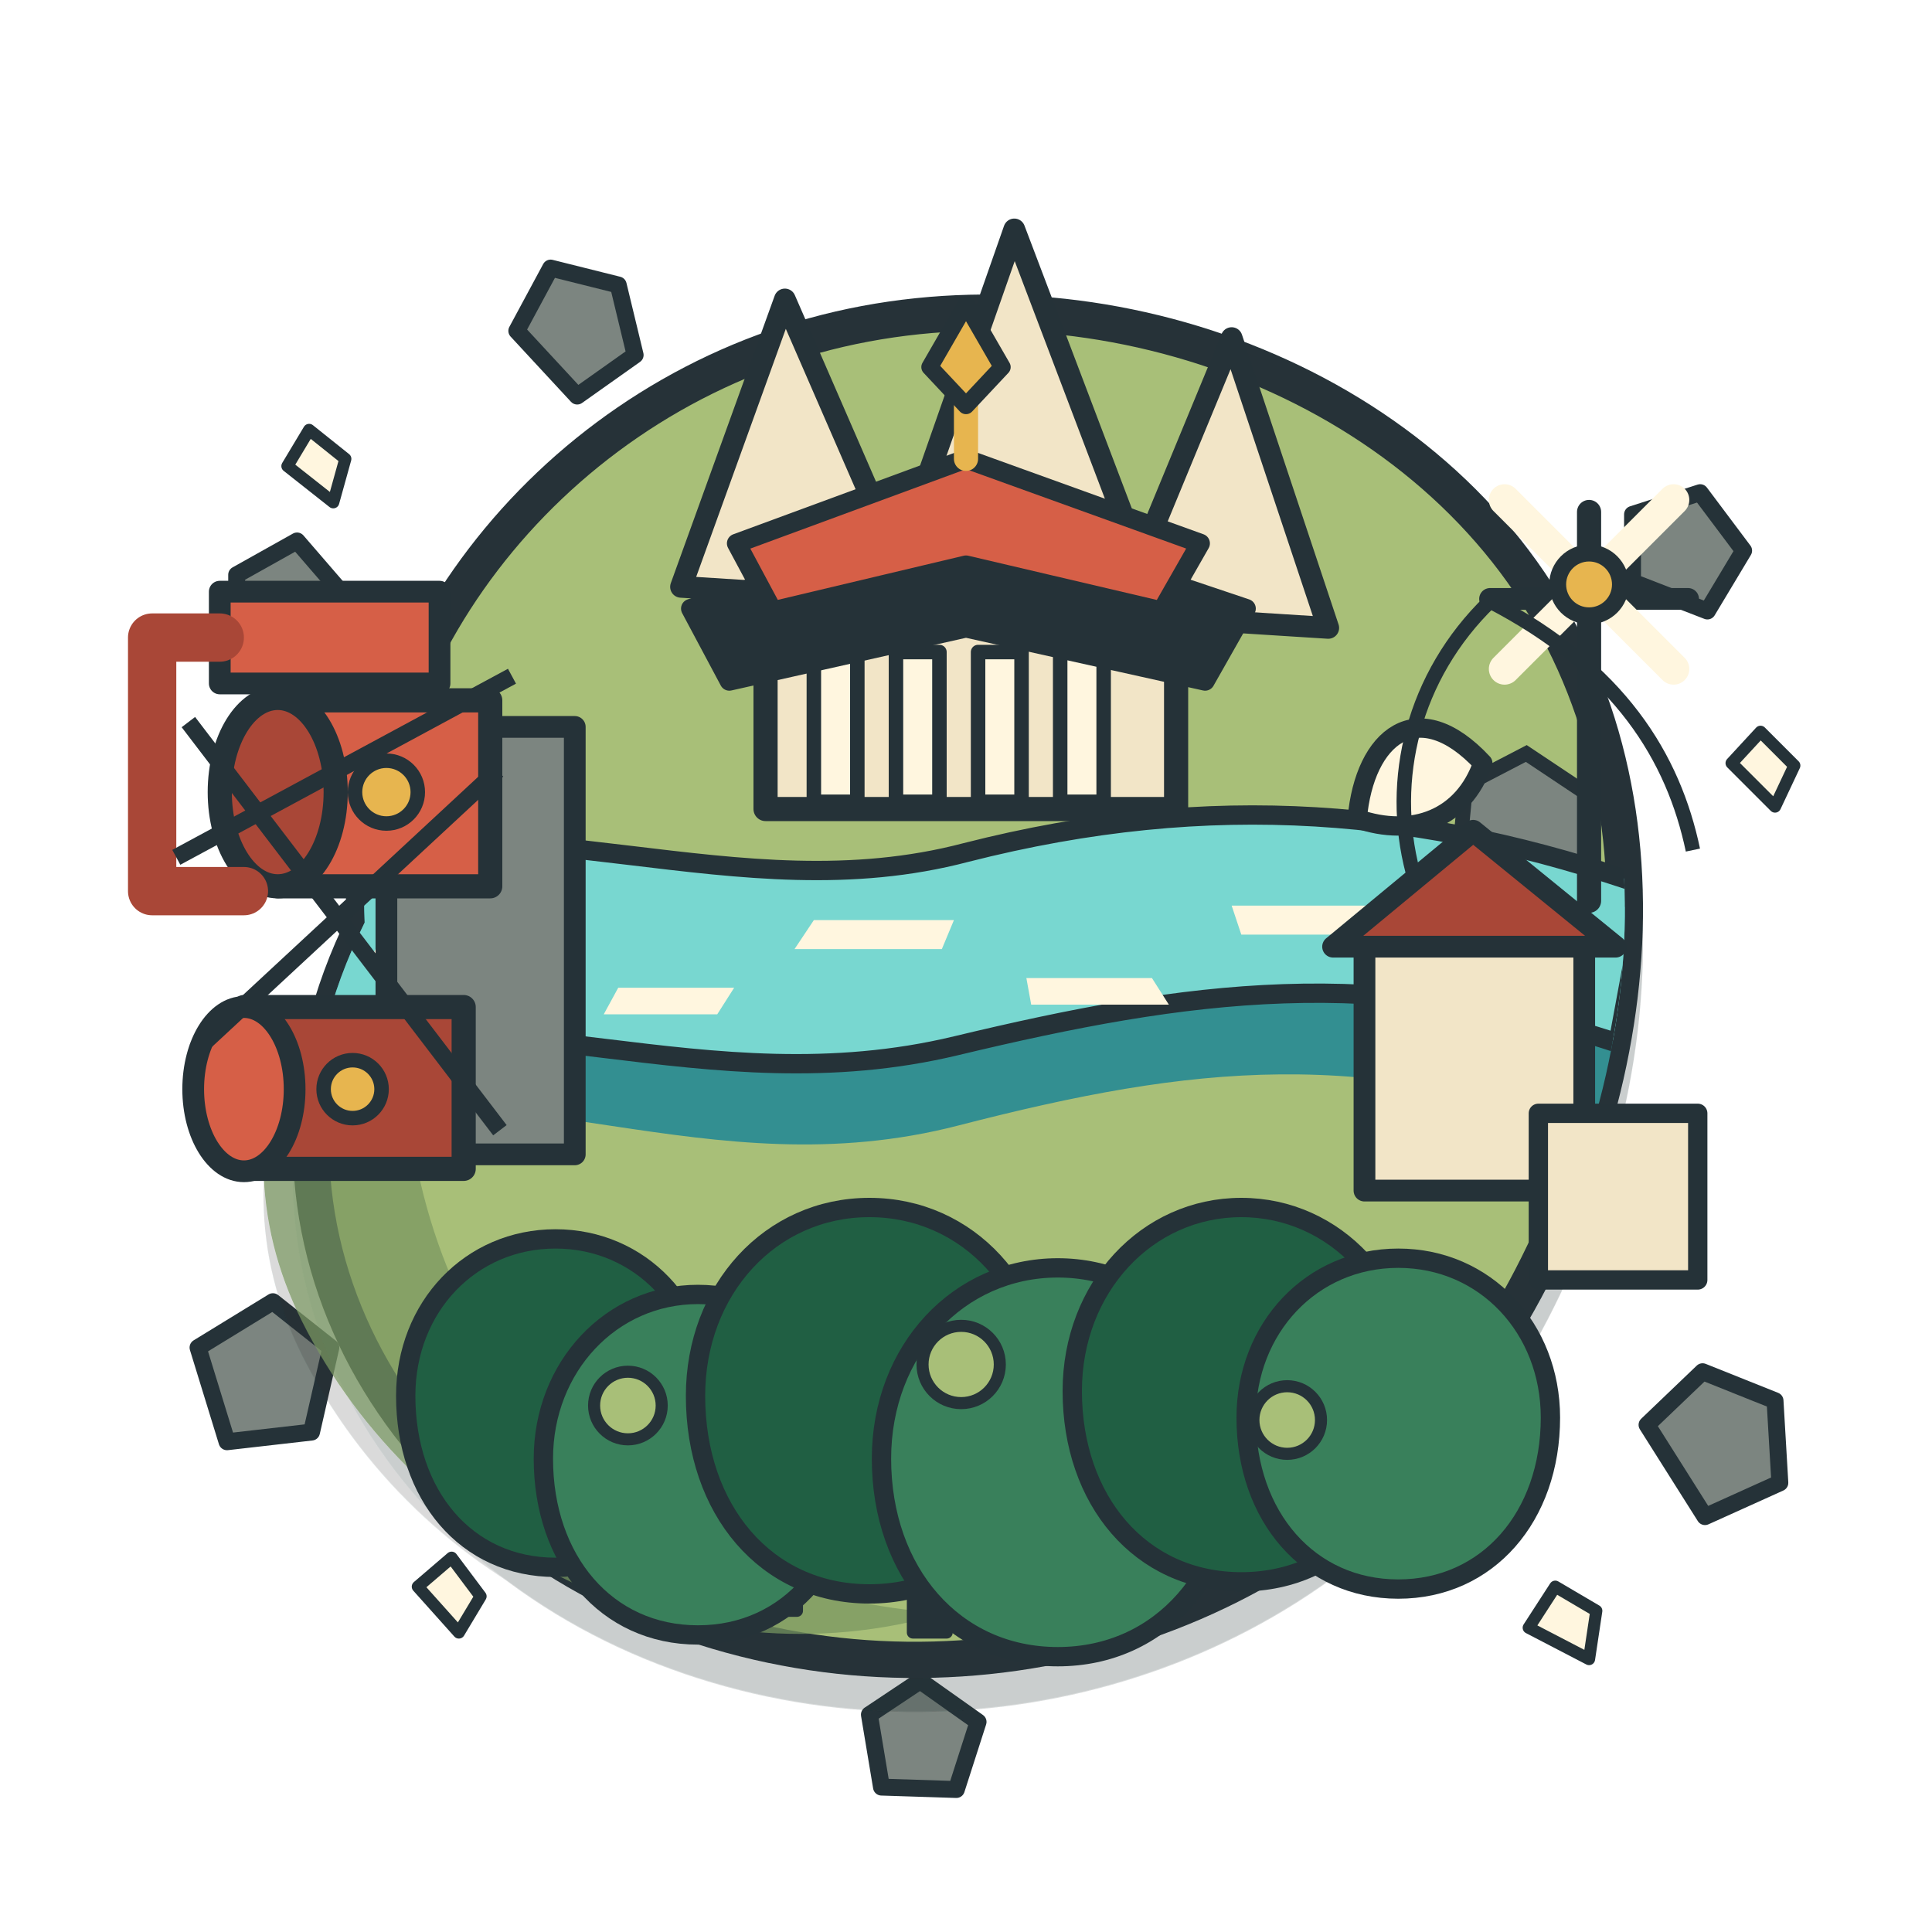
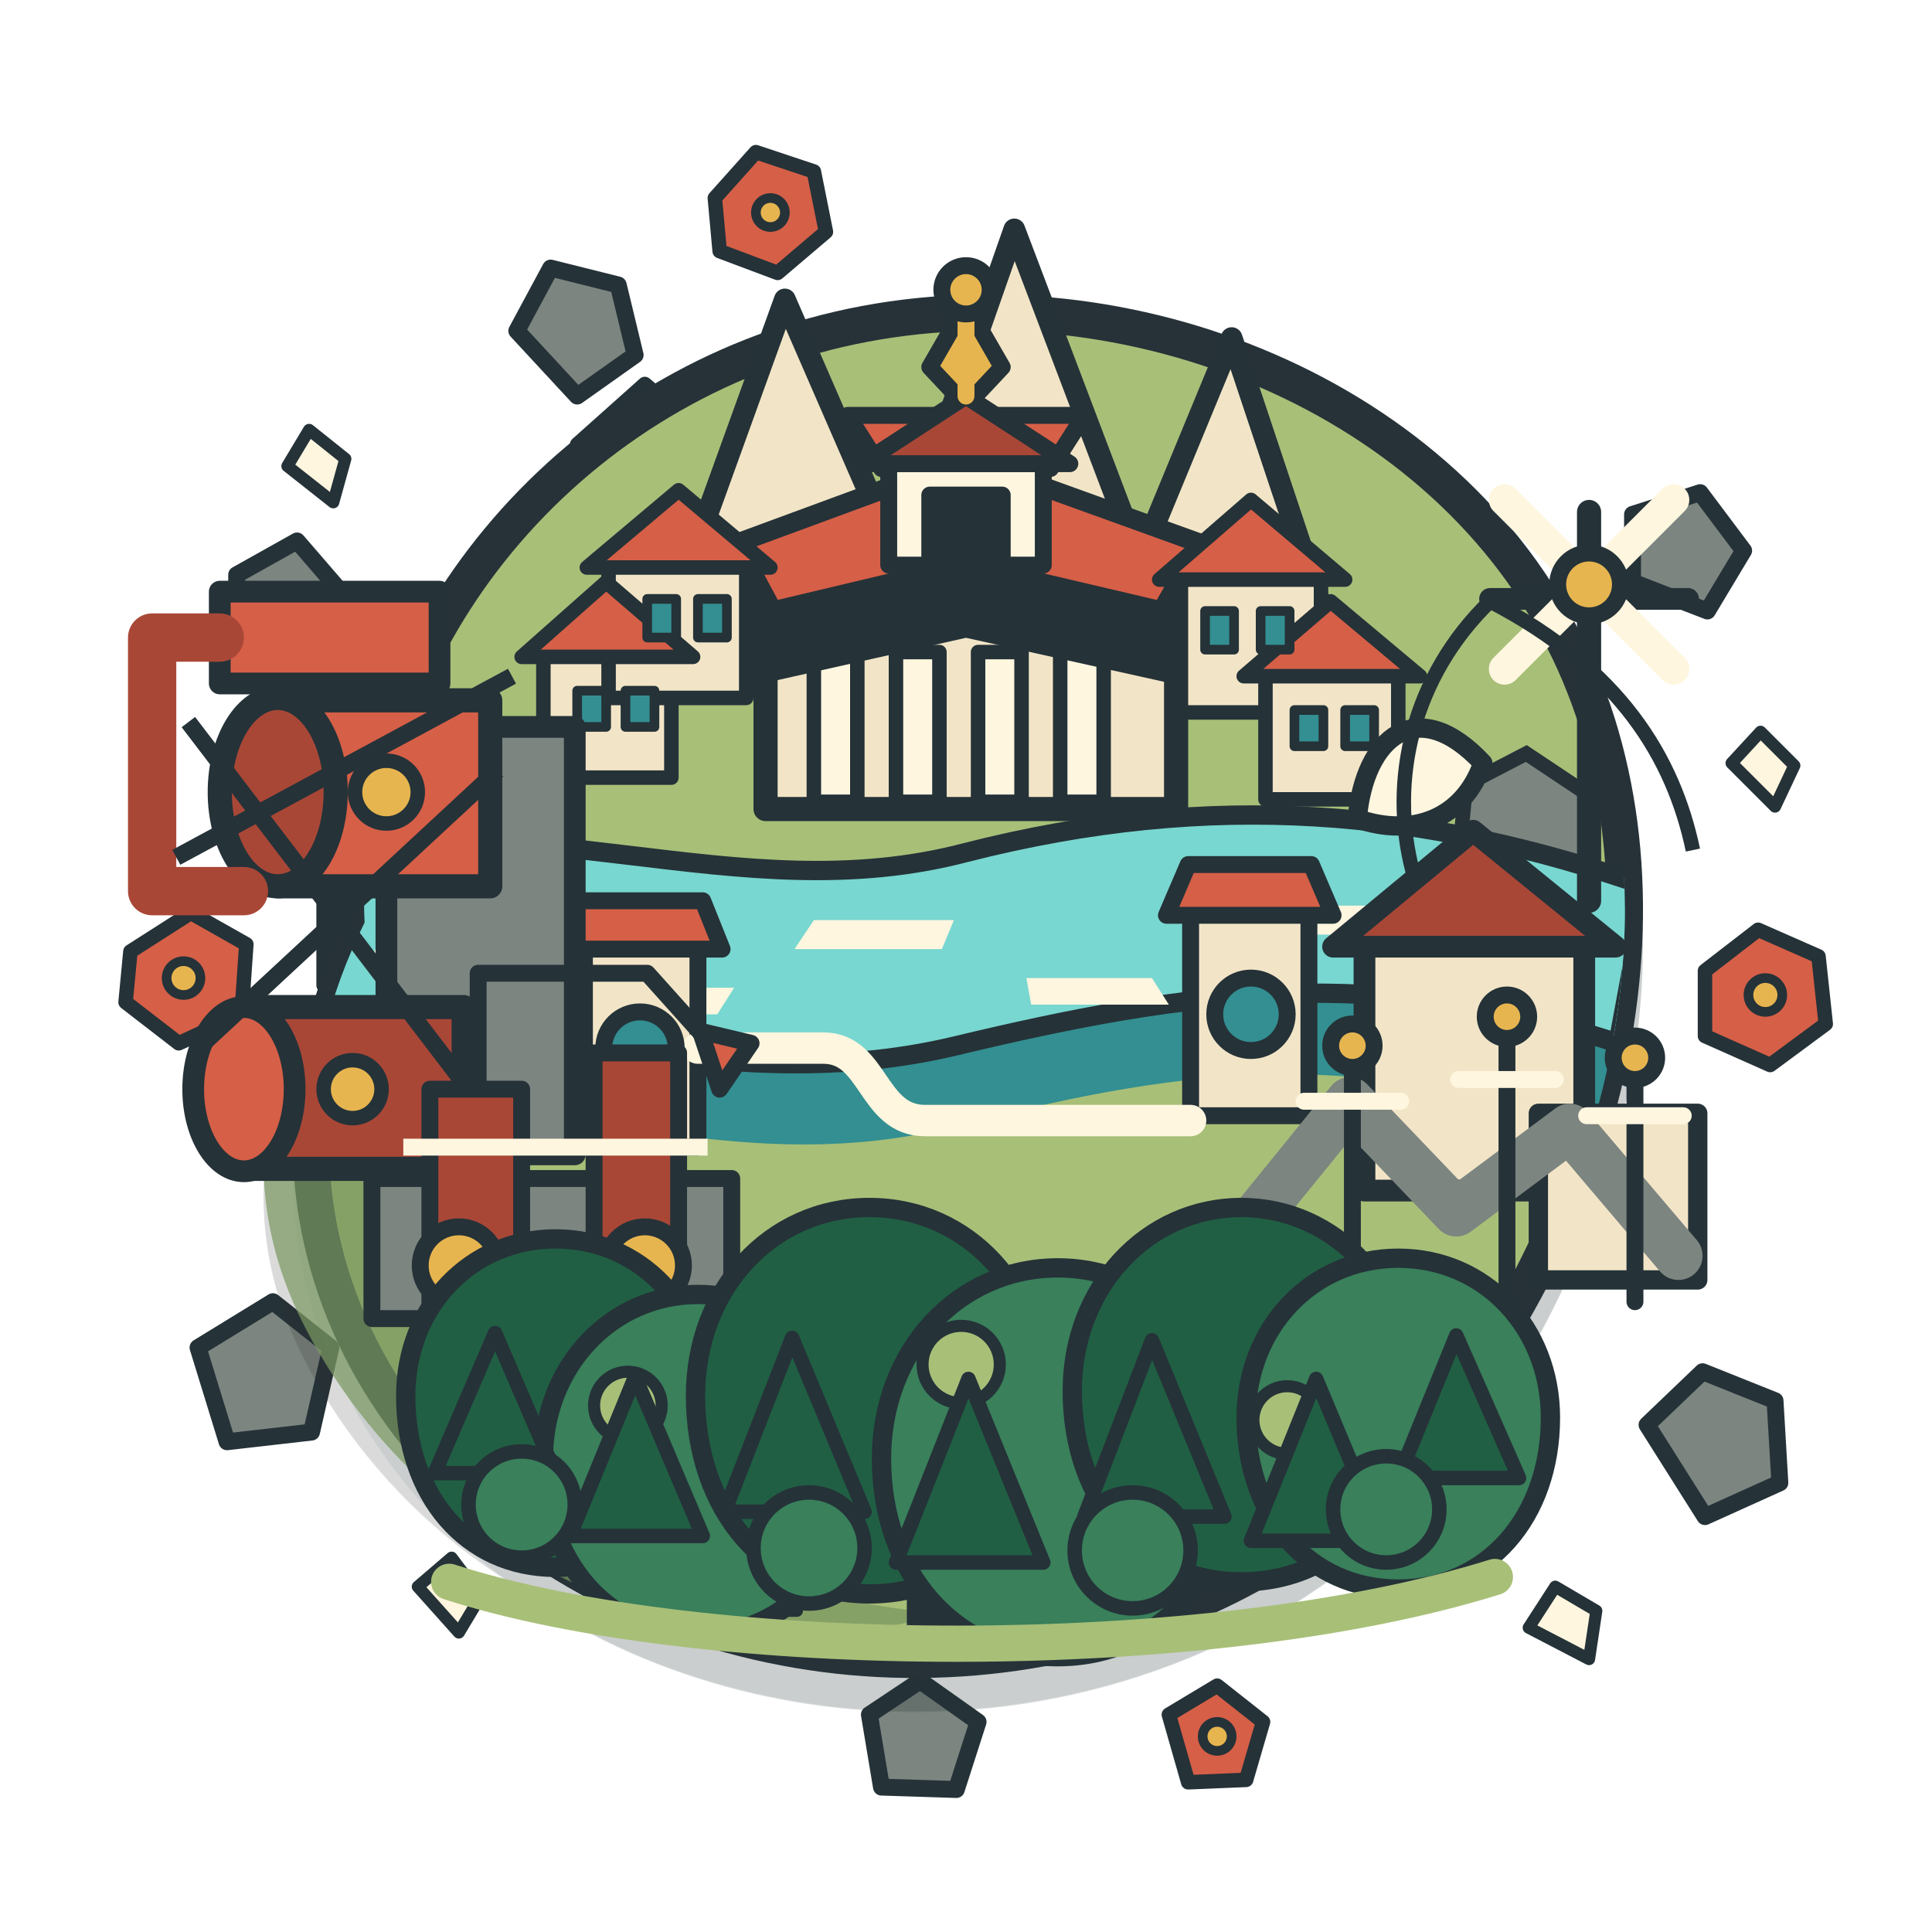
<svg xmlns="http://www.w3.org/2000/svg" viewBox="0 0 800 800" role="presentation" aria-hidden="true">
  <defs>
    <clipPath id="fallback-core-clip">
      <path d="M151 382C146 274 225 170 337 139C449 108 584 154 642 255C700 356 671 493 598 585C525 677 391 713 275 668C159 623 91 503 151 382Z" />
    </clipPath>
    <filter id="fallback-soft-shadow" x="-20%" y="-20%" width="140%" height="150%">
      <feDropShadow dx="0" dy="14" stdDeviation="0" flood-color="#253238" flood-opacity=".24" />
    </filter>
  </defs>
  <g id="fallback-exterior-debris" fill="#7c8580" stroke="#253238" stroke-width="7" stroke-linejoin="round">
    <path d="M98 238l25-14 19 22-13 30-31-8z" />
    <path d="M676 213l28-9 18 24-15 25-31-12z" />
    <path d="M82 558l31-19 24 19-8 35-35 4z" />
    <path d="M682 590l23-22 30 12 2 34-31 14z" />
    <path d="M360 710l21-14 24 17-9 28-31-1z" />
    <path d="M214 137l14-26 28 7 7 29-24 17z" />
    <g fill="#fff6df" stroke-width="5">
      <path d="M119 193l9-15 15 12-5 18z" />
      <path d="M717 316l12-13 14 14-8 17z" />
      <path d="M633 674l11-17 17 10-3 20z" />
      <path d="M173 657l14-12 12 16-9 15z" />
    </g>
  </g>
+   <g id="fallback-floating-debris" fill="#d65f47" stroke="#253238" stroke-width="6" stroke-linejoin="round">
+     <path d="M54 394l25-16 23 13-2 29-26 12-22-17z" />
+     <path d="M706 402l22-17 25 11 3 28-23 17-27-12z" />
+     <path d="M296 82l17-19 24 8 5 25-20 17-24-9z" />
+     <path d="M484 710l20-12 19 15-7 24-24 1z" />
+     <g fill="#e7b54f" stroke-width="4">
+       <circle cx="76" cy="405" r="7" />
+       <circle cx="731" cy="412" r="7" />
+       <circle cx="319" cy="88" r="6" />
+       <circle cx="504" cy="719" r="6" />
+     </g>
+   </g>
+   <g id="fallback-backside-houses" fill="#253238" stroke="#253238" stroke-width="6" stroke-linejoin="round">
+     <path d="M134 350l37-32 38 31v59h-75z" />
+     <path d="M578 346l35-31 39 33v58h-74z" />
+     <path d="M239 184l28-25 31 26v47h-59z" />
+     <path d="M507 187l28-25 30 25v48h-58z" />
+     <g fill="#e7b54f" stroke="none">
+       <path d="M154 359h13v18h-13zM178 359h13v18h-13z" />
+       <path d="M596 356h13v18h-13zM621 356h13v18h-13z" />
+       <path d="M255 190h11v15h-11zM275 190h11v15h-11z" />
+       <path d="M521 192h11v15h-11zM541 192h11v15h-11z" />
+     </g>
+   </g>
  <g id="fallback-planet-core" filter="url(#fallback-soft-shadow)">
    <path d="M151 382C146 274 225 170 337 139C449 108 584 154 642 255C700 356 671 493 598 585C525 677 391 713 275 668C159 623 91 503 151 382Z" fill="#a8bf78" stroke="#253238" stroke-width="15" stroke-linejoin="round" />
    <path d="M171 474C190 588 281 661 391 668C286 699 173 643 125 547C104 505 105 462 121 421Z" fill="#78965f" opacity=".72" />
    <g fill="#7c8580" stroke="#253238" stroke-width="6">
      <path d="M168 314l24-19 29 10 8 29-23 21-31-8z" />
      <path d="M607 325l25-13 27 18-2 31-29 14-24-19z" />
      <path d="M194 543l32-11 22 26-12 31-35 2-17-25z" />
      <path d="M568 548l29-17 27 22-5 34-34 9-24-25z" />
    </g>
  </g>
  <g id="fallback-water-band" clip-path="url(#fallback-core-clip)">
    <path d="M105 370C216 340 302 390 399 365C501 339 577 342 686 380L668 471C565 433 494 441 397 466C293 493 211 440 119 465Z" fill="#338f91" />
    <path d="M112 356C218 330 305 378 400 353C502 327 590 335 682 367L670 432C570 399 492 410 396 433C292 458 206 410 113 436Z" fill="#78d7d0" stroke="#253238" stroke-width="8" />
    <g fill="#fff6df">
      <path d="M160 384h65l-8 12h-63z" />
      <path d="M256 409h48l-7 11h-47z" />
      <path d="M337 381h58l-5 12h-61z" />
      <path d="M425 405h52l7 11h-57z" />
      <path d="M510 375h63l9 12h-68z" />
      <path d="M596 403h38l7 10h-43z" />
    </g>
  </g>
+   <g id="fallback-water-works" stroke="#253238" stroke-width="7" stroke-linejoin="round">
+     <path d="M242 392v83h47v-83z" fill="#f2e5c7" />
+     <path d="M232 393h67l-8-20h-51z" fill="#d65f47" />
+     <path d="M493 377v85h49v-85z" fill="#f2e5c7" />
+     <path d="M483 379h69l-9-21h-51z" fill="#d65f47" />
+     <path d="M289 434h52c21 0 20 30 42 30h110" fill="none" stroke="#fff6df" stroke-width="13" stroke-linecap="round" />
+     <g fill="#338f91">
+       <circle cx="265" cy="434" r="15" />
+       <circle cx="518" cy="420" r="15" />
+     </g>
+   </g>
  <g id="fallback-temple" stroke="#253238" stroke-linejoin="round">
    <path d="M282 243l43-119 47 108 48-137 52 137 38-92 40 120z" fill="#f2e5c7" stroke-width="9" />
    <path d="M317 255h170v80H317z" fill="#f2e5c7" stroke-width="10" />
    <g fill="#fff6df" stroke-width="6">
      <path d="M337 270h18v62h-18z" />
      <path d="M371 270h18v62h-18z" />
      <path d="M405 270h18v62h-18z" />
      <path d="M439 270h18v62h-18z" />
    </g>
    <path d="M286 252l114-39 116 39-17 30-99-22-98 22z" fill="#253238" stroke-width="8" />
    <path d="M305 225l95-35 97 35-16 28-81-19-80 19z" fill="#d65f47" stroke-width="8" />
    <path d="M400 190v-38" fill="none" stroke="#e7b54f" stroke-width="10" stroke-linecap="round" />
    <path d="M400 126l15 26-15 16-15-16z" fill="#e7b54f" stroke-width="7" />
+   </g>
+   <g id="fallback-summit-shrine" stroke="#253238" stroke-width="7" stroke-linejoin="round">
+     <path d="M351 172h98l-14 22h-70z" fill="#d65f47" />
+     <path d="M368 192h64v42h-64z" fill="#fff6df" />
+     <path d="M357 192l43-28 43 28z" fill="#a94737" />
+     <path d="M385 205h30v29h-30z" fill="#253238" />
+     <path d="M400 164v-35" fill="none" stroke="#e7b54f" stroke-linecap="round" />
+     <circle cx="400" cy="120" r="10" fill="#e7b54f" />
+   </g>
+   <g id="fallback-mountain-village" stroke="#253238" stroke-width="6" stroke-linejoin="round">
+     <g fill="#f2e5c7">
+       <path d="M225 270h53v52h-53z" />
+       <path d="M252 233h57v56h-57z" />
+       <path d="M489 238h58v57h-58z" />
+       <path d="M524 278h55v53h-55z" />
+     </g>
+     <g fill="#d65f47">
+       <path d="M216 272l35-31 36 31z" />
+       <path d="M243 235l38-32 38 32z" />
+       <path d="M480 240l38-33 39 33z" />
+       <path d="M515 280l36-31 37 31z" />
+     </g>
+     <g fill="#338f91" stroke-width="4">
+       <path d="M239 286h12v15h-12zM259 286h12v15h-12z" />
+       <path d="M268 248h12v16h-12zM289 248h12v16h-12z" />
+       <path d="M499 253h12v16h-12zM522 253h12v16h-12z" />
+       <path d="M536 294h12v15h-12zM557 294h12v15h-12z" />
+     </g>
  </g>
  <g id="fallback-industrial-machinery" stroke="#253238" stroke-linejoin="round">
    <path d="M160 301h78v177h-78z" fill="#7c8580" stroke-width="9" />
    <path d="M115 290h88v77h-88z" fill="#d65f47" stroke-width="10" />
    <ellipse cx="115" cy="328" rx="24" ry="39" fill="#a94737" stroke-width="10" />
    <path d="M101 417h91v67h-91z" fill="#a94737" stroke-width="10" />
    <ellipse cx="101" cy="451" rx="21" ry="34" fill="#d65f47" stroke-width="9" />
    <path d="M91 245h91v38H91z" fill="#d65f47" stroke-width="9" />
    <path d="M91 264H63v105h38" fill="none" stroke="#a94737" stroke-width="20" stroke-linecap="round" />
    <g fill="none" stroke-width="7">
      <path d="M78 299l129 169" />
      <path d="M73 355l139-75" />
      <path d="M81 435l125-116" />
    </g>
    <g fill="#e7b54f" stroke-width="6">
      <circle cx="160" cy="328" r="13" />
      <circle cx="146" cy="451" r="12" />
    </g>
  </g>
+   <g id="fallback-industrial-yard" stroke="#253238" stroke-width="7" stroke-linejoin="round">
+     <path d="M154 488h149v58H154z" fill="#7c8580" />
+     <path d="M178 451h38v95h-38zM246 436h35v110h-35z" fill="#a94737" />
+     <path d="M167 475h126" fill="none" stroke="#fff6df" />
+     <g fill="#e7b54f">
+       <circle cx="190" cy="524" r="16" />
+       <circle cx="267" cy="524" r="16" />
+     </g>
+     <path d="M198 449v-46h70l26 29" fill="none" stroke-linecap="round" />
+     <path d="M290 427l21 5-13 19z" fill="#d65f47" />
+   </g>
  <g id="fallback-utility-antenna" stroke="#253238" stroke-linejoin="round">
    <path d="M565 390h91v103h-91z" fill="#f2e5c7" stroke-width="9" />
    <path d="M552 392l58-48 59 48z" fill="#a94737" stroke-width="9" />
    <path d="M637 461h66v69h-66z" fill="#f2e5c7" stroke-width="8" />
    <path d="M658 212v161" fill="none" stroke-width="10" stroke-linecap="round" />
    <path d="M617 248h82" fill="none" stroke-width="9" stroke-linecap="round" />
    <path d="M658 242l-35-35M658 242l35-35M658 242l-35 35M658 242l35 35" fill="none" stroke="#fff6df" stroke-width="13" stroke-linecap="round" />
    <circle cx="658" cy="242" r="13" fill="#e7b54f" stroke-width="7" />
    <path d="M614 316c-27-29-49-11-52 23 23 8 44 0 52-23z" fill="#fff6df" stroke-width="8" />
    <path d="M617 249c54 28 76 65 84 103M617 249c-32 31-42 74-32 112" fill="none" stroke-width="6" />
  </g>
+   <g id="fallback-utility-ridge" stroke="#253238" stroke-width="7" stroke-linejoin="round">
+     <path d="M520 504l39-48 44 46 47-35 45 53" fill="none" stroke="#7c8580" stroke-width="20" stroke-linecap="round" />
+     <path d="M560 433v116M624 421v128M677 438v101" fill="none" stroke-linecap="round" />
+     <path d="M540 456h40M604 447h40M657 462h40" fill="none" stroke="#fff6df" stroke-linecap="round" />
+     <g fill="#e7b54f">
+       <circle cx="560" cy="433" r="9" />
+       <circle cx="624" cy="421" r="9" />
+       <circle cx="677" cy="438" r="9" />
+     </g>
+   </g>
  <g id="fallback-lower-canopy" stroke="#253238" stroke-linejoin="round">
    <g fill="#253238" stroke-width="5">
      <path d="M202 555h14v78h-14z" />
      <path d="M258 577h14v79h-14z" />
      <path d="M316 565h14v102h-14z" />
      <path d="M378 579h14v97h-14z" />
      <path d="M442 564h14v103h-14z" />
      <path d="M505 576h14v78h-14z" />
      <path d="M558 550h14v84h-14z" />
    </g>
    <g stroke-width="8">
      <path d="M168 578c0-37 27-65 62-65s62 28 62 65c0 41-25 71-62 71s-62-30-62-71z" fill="#205f43" />
      <path d="M225 604c0-38 28-68 64-68s64 30 64 68c0 42-26 73-64 73s-64-31-64-73z" fill="#39805b" />
      <path d="M288 578c0-44 31-78 72-78s72 34 72 78c0 47-29 82-72 82s-72-35-72-82z" fill="#205f43" />
      <path d="M365 604c0-45 32-79 73-79s73 34 73 79c0 47-30 82-73 82s-73-35-73-82z" fill="#39805b" />
      <path d="M444 576c0-43 31-76 70-76s70 33 70 76c0 45-28 79-70 79s-70-34-70-79z" fill="#205f43" />
      <path d="M516 587c0-37 27-66 63-66s63 29 63 66c0 41-26 71-63 71s-63-30-63-71z" fill="#39805b" />
    </g>
    <g fill="#a8bf78" stroke-width="5">
      <circle cx="260" cy="582" r="14" />
      <circle cx="398" cy="565" r="16" />
      <circle cx="533" cy="588" r="14" />
    </g>
  </g>
+   <g id="fallback-forest-belt" stroke="#253238" stroke-width="6" stroke-linejoin="round">
+     <g fill="#205f43">
+       <path d="M180 610l25-58 25 58z" />
+       <path d="M236 636l27-66 28 66z" />
+       <path d="M300 626l28-72 30 72z" />
+       <path d="M371 647l30-76 31 76z" />
+       <path d="M449 628l28-73 30 73z" />
+       <path d="M518 638l27-67 28 67z" />
+       <path d="M579 612l24-59 26 59z" />
+     </g>
+     <g fill="#39805b">
+       <circle cx="216" cy="623" r="22" />
+       <circle cx="335" cy="641" r="23" />
+       <circle cx="469" cy="642" r="24" />
+       <circle cx="574" cy="625" r="22" />
+     </g>
+     <path d="M186 655c105 34 315 35 433-2" fill="none" stroke="#a8bf78" stroke-width="15" stroke-linecap="round" />
+   </g>
</svg>
